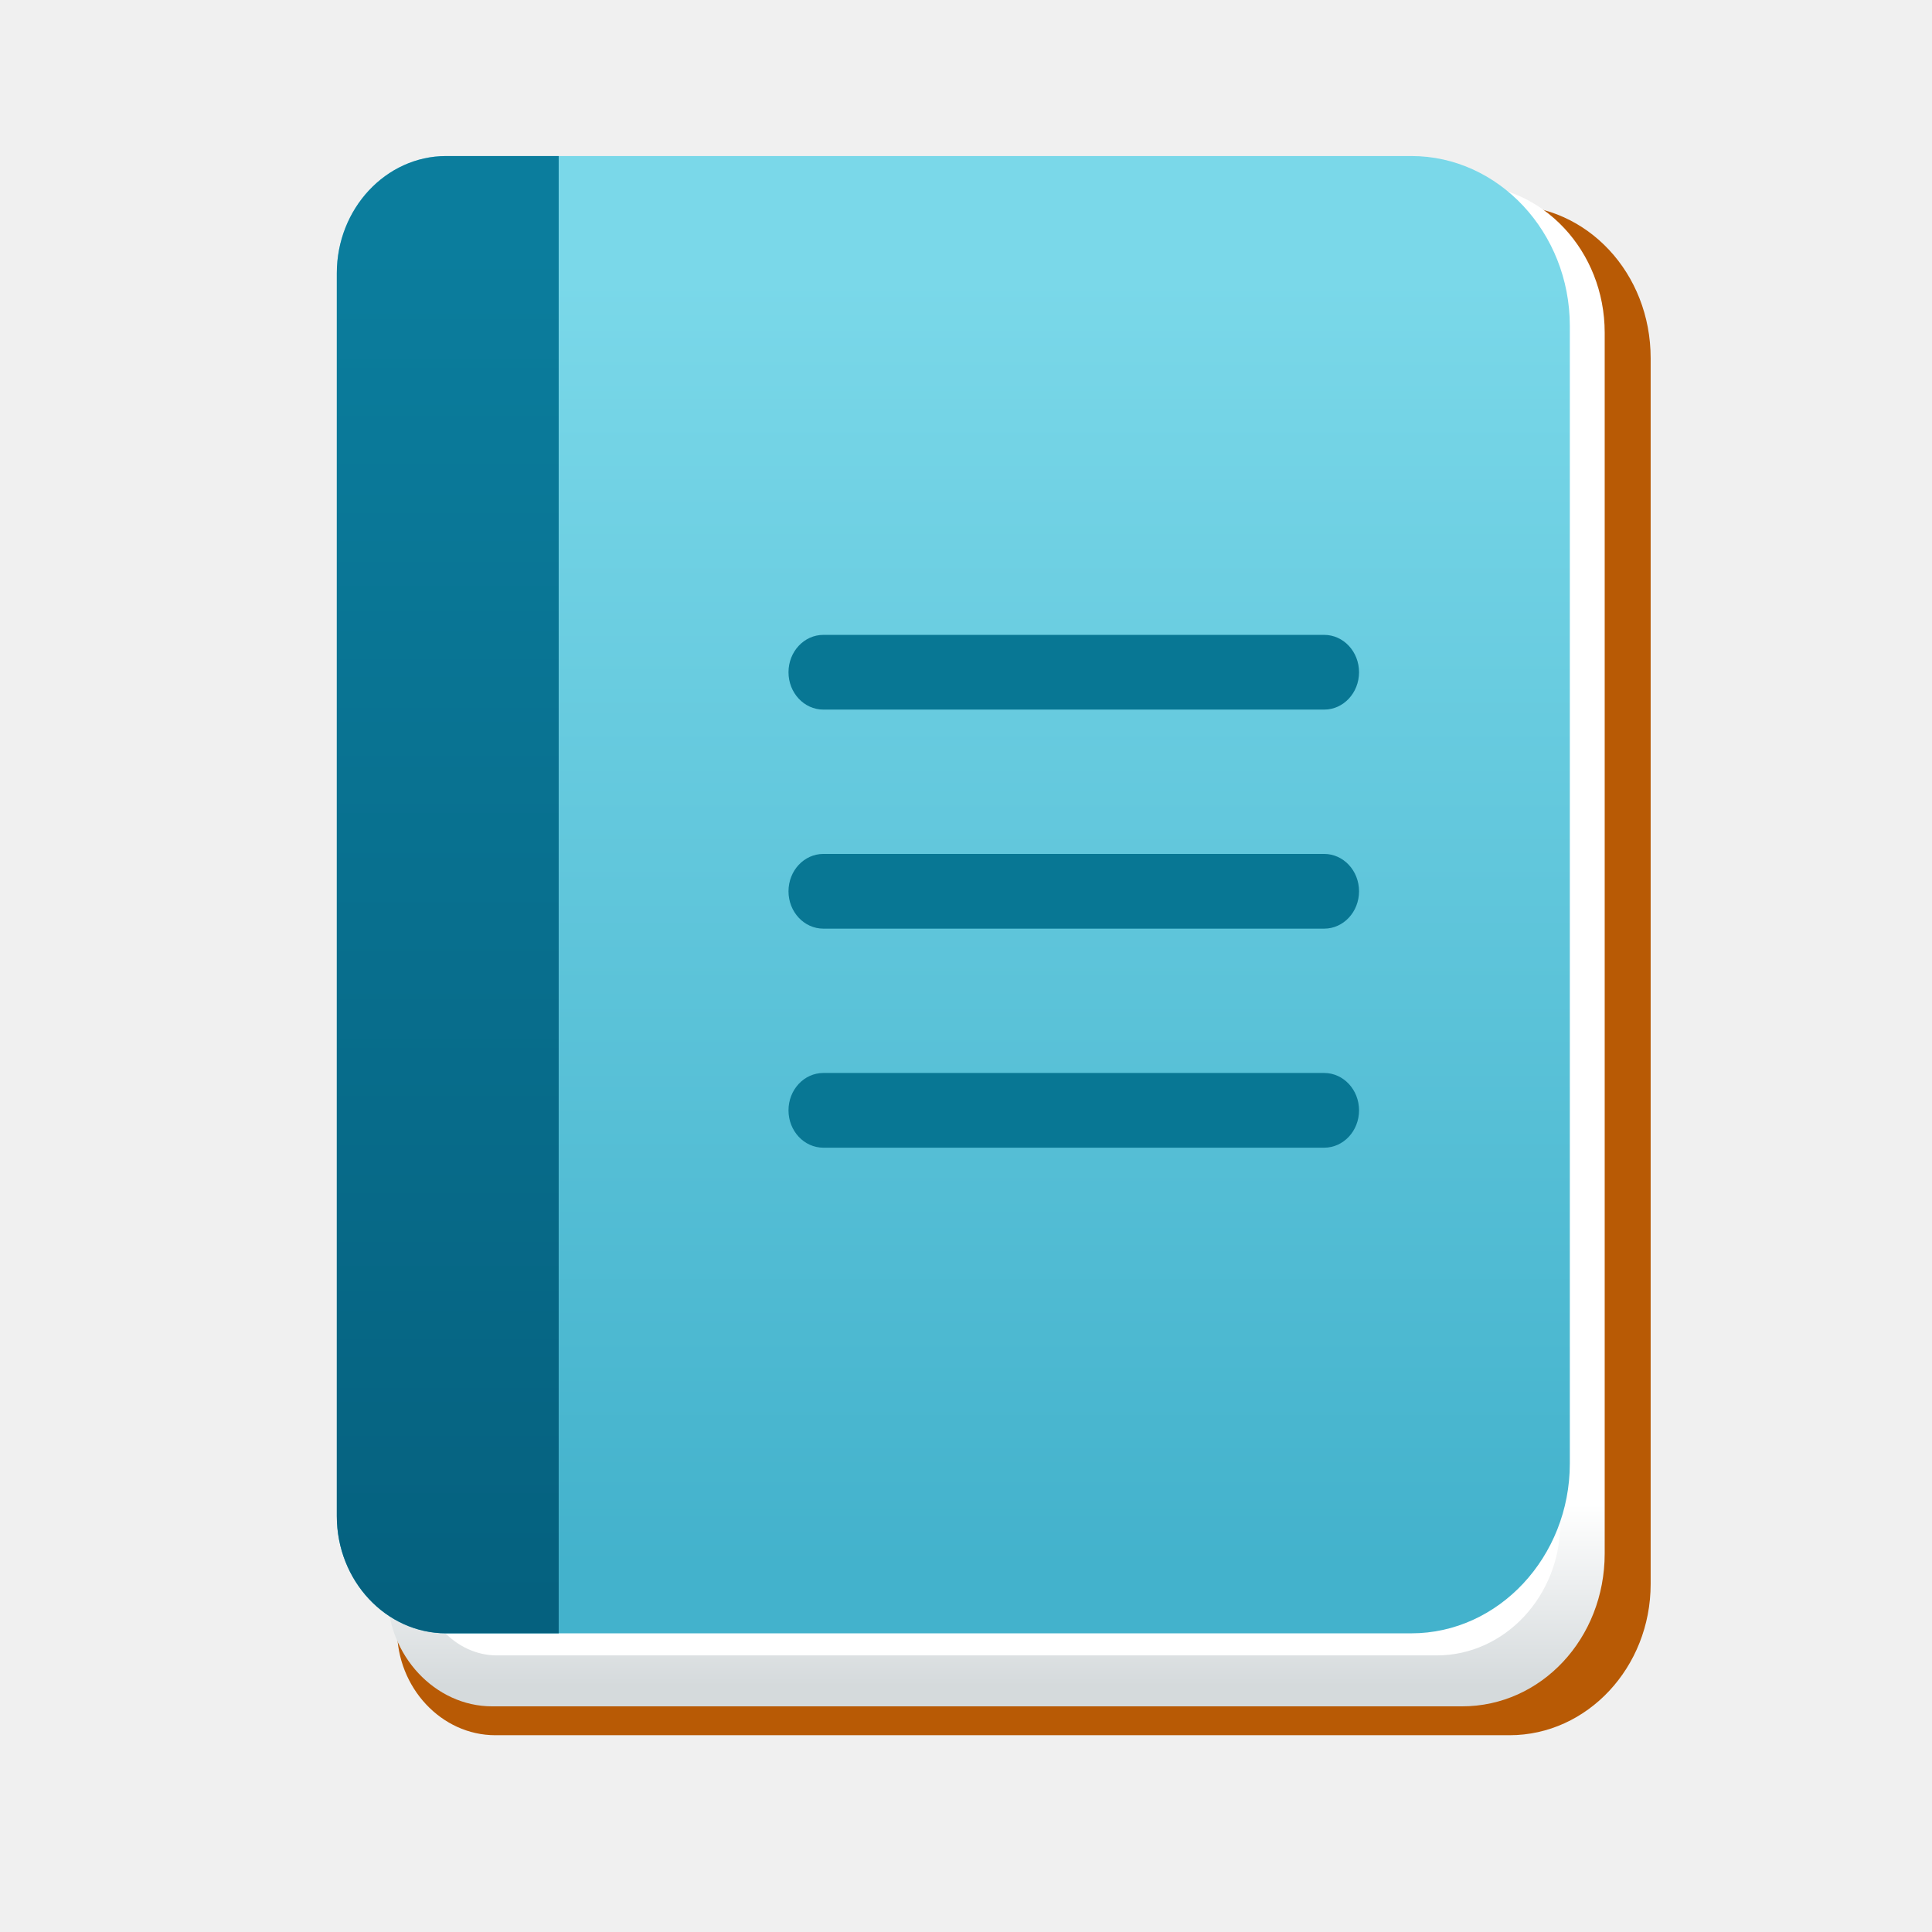
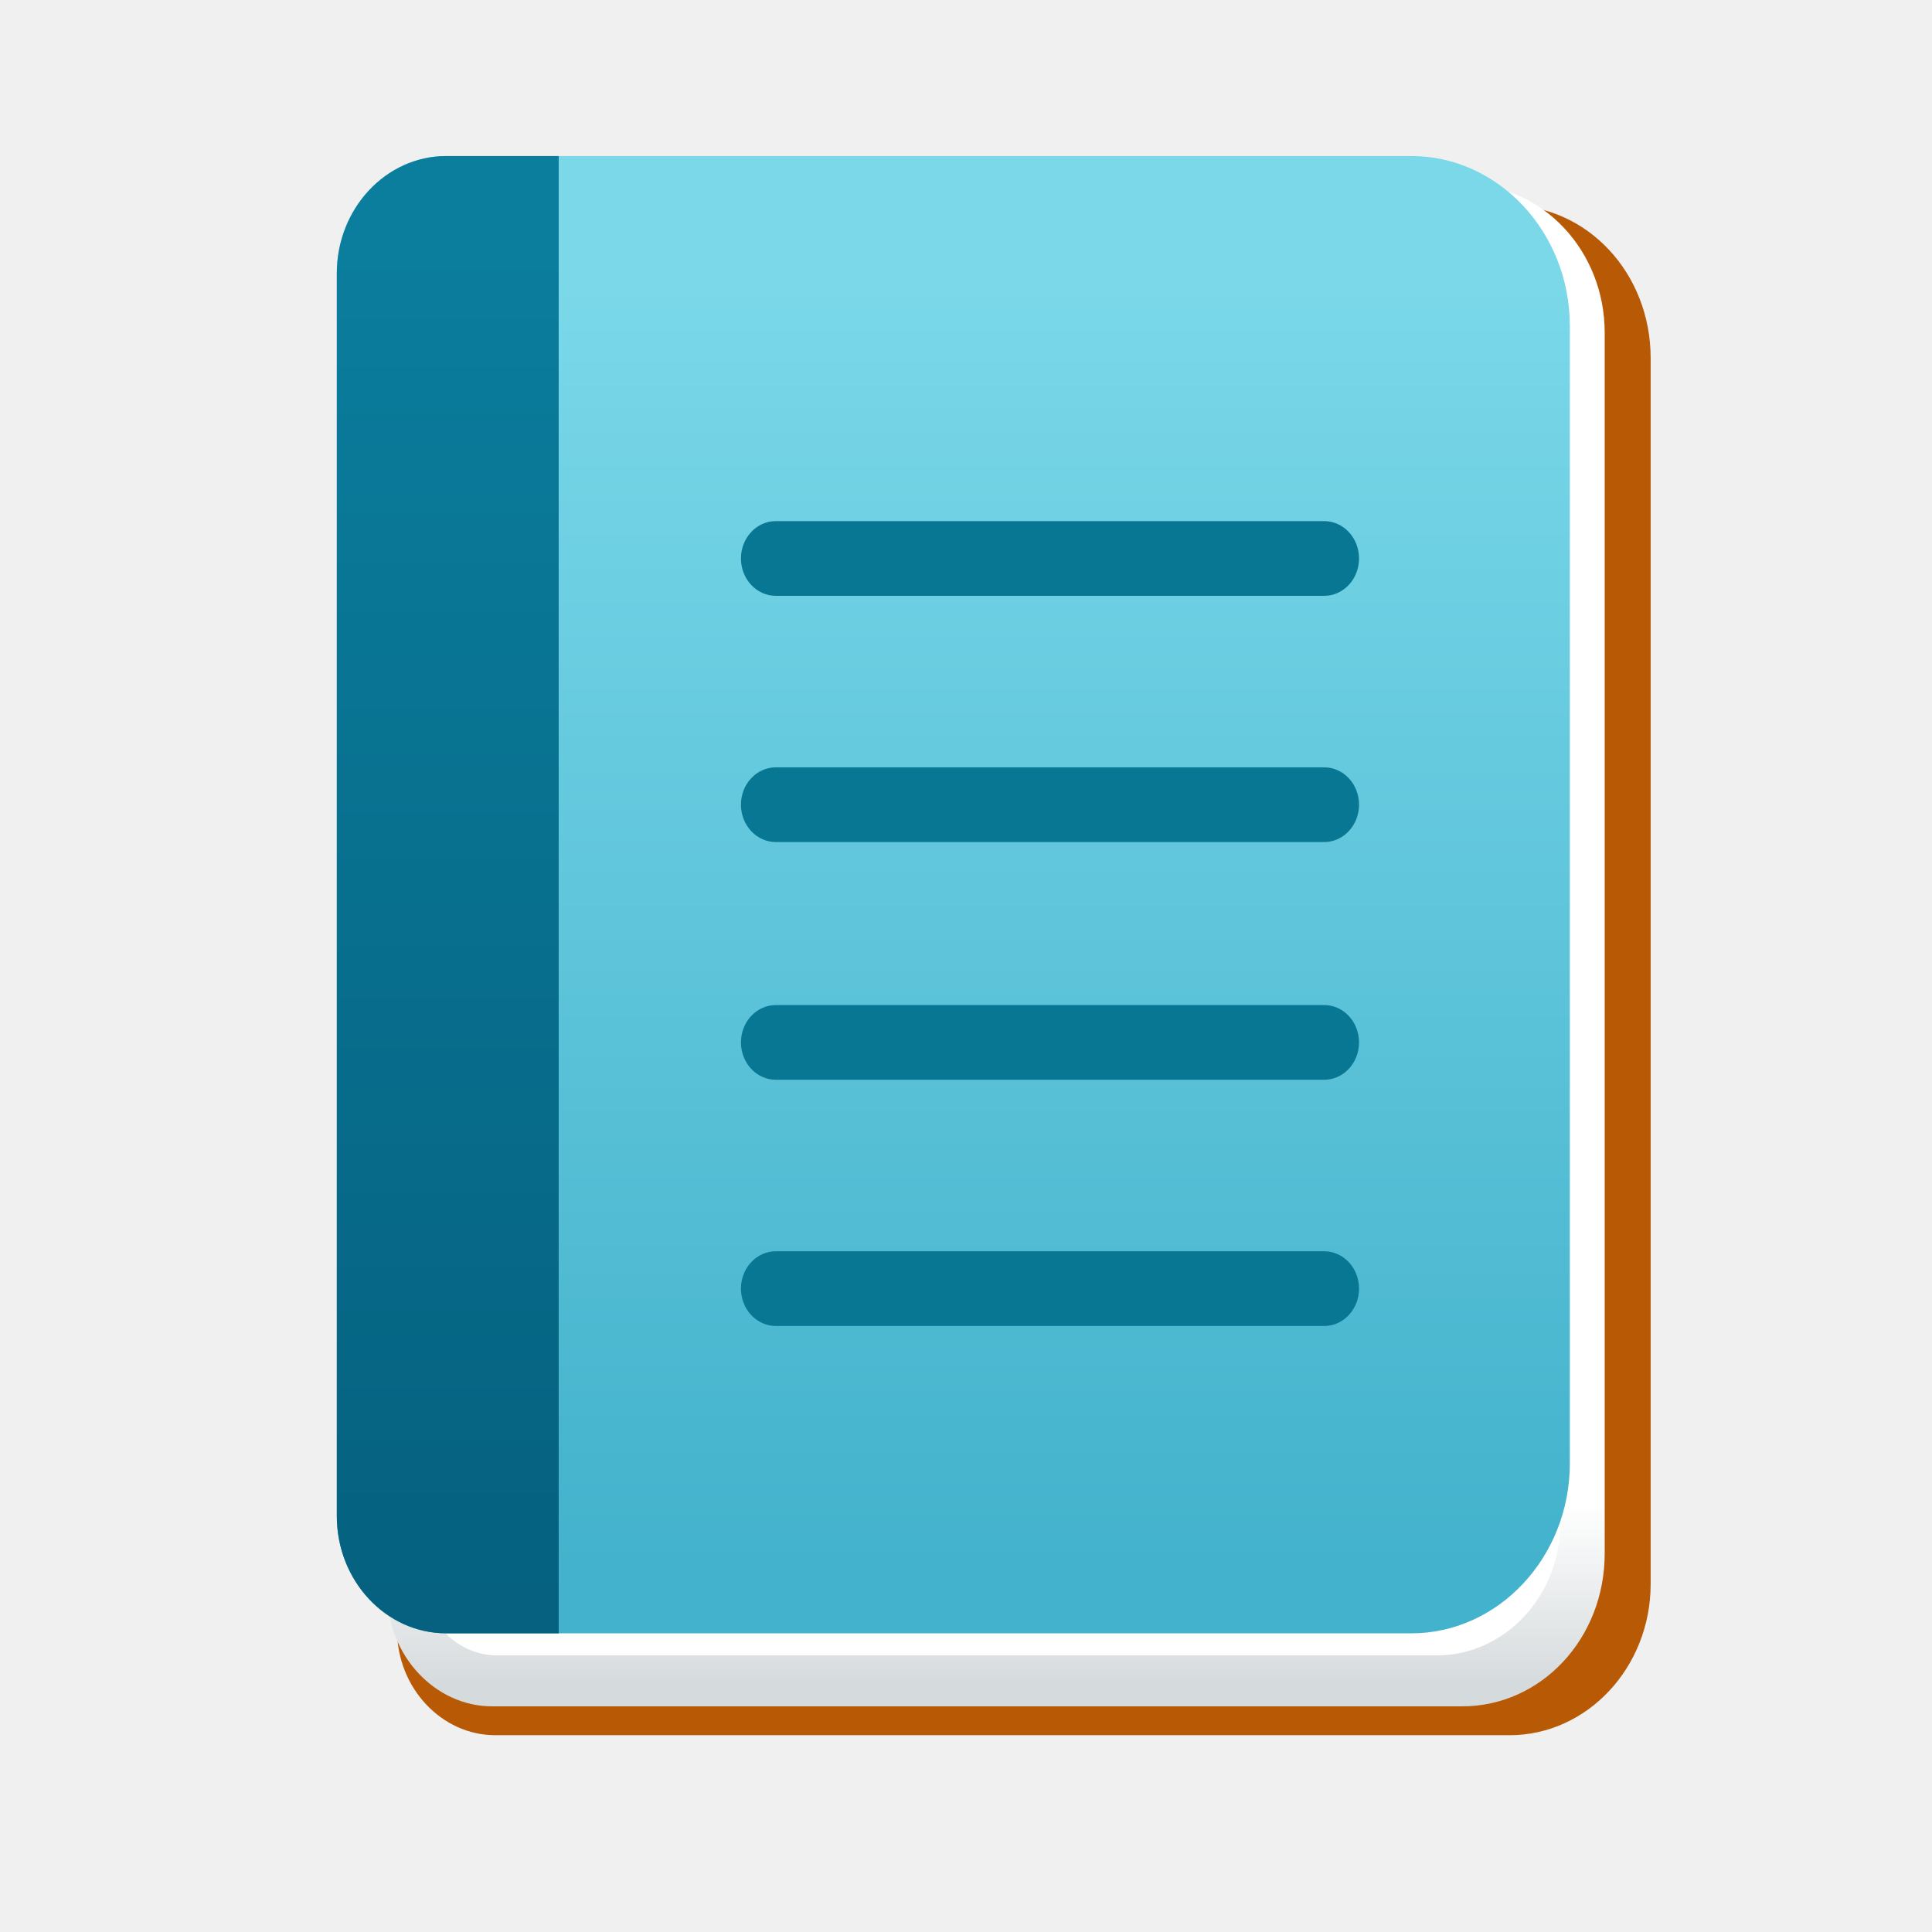
<svg xmlns="http://www.w3.org/2000/svg" width="1024" height="1024" viewBox="0 0 1024 1024" fill="none">
  <defs>
    <linearGradient id="cover" x1="526" y1="108" x2="526" y2="866" gradientUnits="userSpaceOnUse">
      <stop stop-color="#7AD8E9" />
      <stop offset="1" stop-color="#43B2CC" />
    </linearGradient>
    <linearGradient id="spine" x1="194" y1="88" x2="194" y2="889" gradientUnits="userSpaceOnUse">
      <stop stop-color="#0B7D9D" />
      <stop offset="1" stop-color="#05617F" />
    </linearGradient>
    <linearGradient id="edge" x1="548" y1="829" x2="548" y2="936" gradientUnits="userSpaceOnUse">
      <stop stop-color="#FFFFFF" />
      <stop offset="1" stop-color="#D5DADC" />
    </linearGradient>
  </defs>
  <g transform="translate(81.92 51.2) scale(.84 .9)">
    <path d="M153 133C153 95 184 64 222 64H854C904 64 944 104 944 154V876C944 925 904 965 855 965H215C181 965 153 937 153 903V133Z" fill="#B85A05" />
    <path d="M147 121C147 83 178 52 216 52H828C876 52 915 91 915 139V858C915 908 875 948 825 948H213C177 948 147 918 147 882V121Z" fill="url(#edge)" />
    <path d="M168 123C168 96 190 74 217 74H817C856 74 887 105 887 144V840C887 883 852 918 809 918H216C190 918 168 896 168 870V123Z" fill="#FFFFFF" />
    <path d="M115 104C115 66 146 35 184 35H793C848 35 893 80 893 135V805C893 860 848 905 793 905H184C146 905 115 874 115 836V104Z" fill="url(#cover)" />
    <path d="M115 104C115 66 146 35 184 35H255V905H184C146 905 115 874 115 836V104Z" fill="url(#spine)" />
-     <rect x="400" y="317" width="360" height="44" rx="22" fill="#087794" />
-     <rect x="400" y="446" width="360" height="44" rx="22" fill="#087794" />
-     <rect x="400" y="575" width="360" height="44" rx="22" fill="#087794" />
+     <rect x="370" y="250" width="390" height="44" rx="22" fill="#087794" />
+     <rect x="370" y="395" width="390" height="44" rx="22" fill="#087794" />
+     <rect x="370" y="535" width="390" height="44" rx="22" fill="#087794" />
+     <rect x="370" y="680" width="390" height="44" rx="22" fill="#087794" />
  </g>
</svg>
